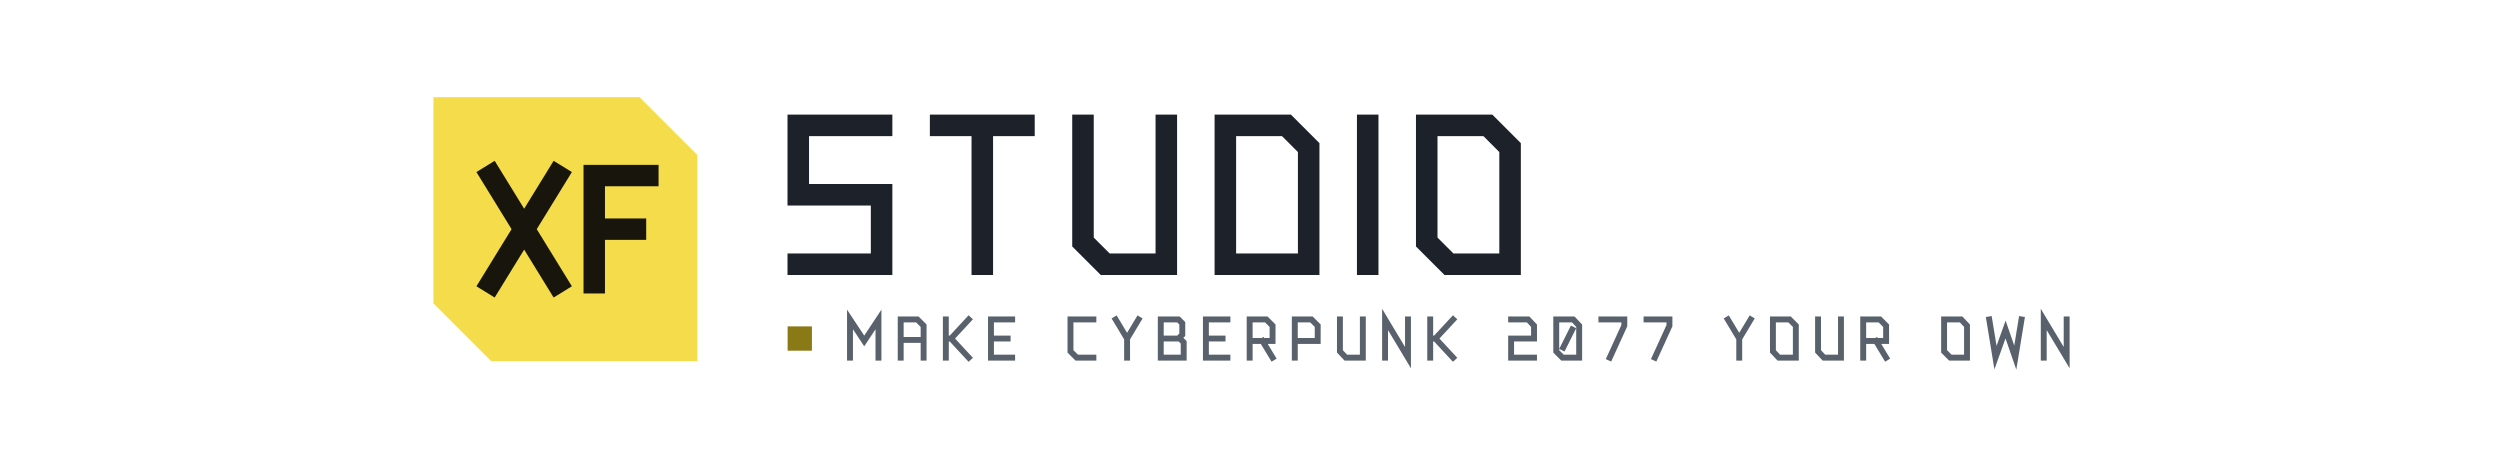
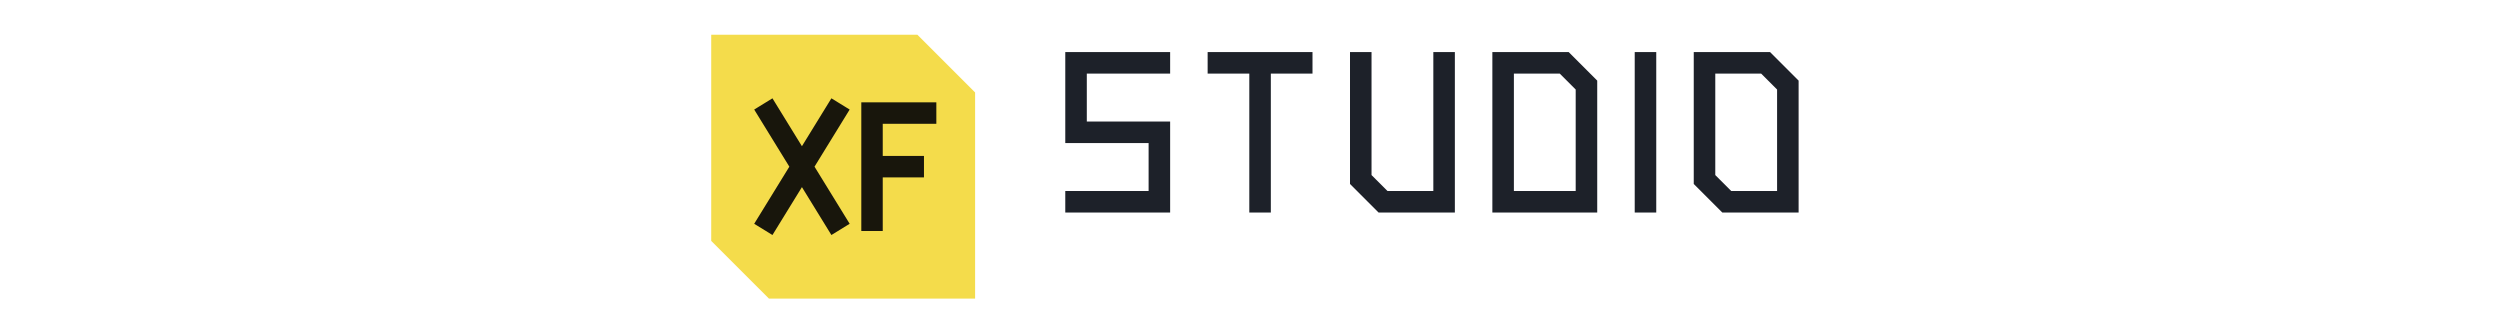
- <svg xmlns="http://www.w3.org/2000/svg" width="720" height="132" viewBox="0 0 720 132" role="img" aria-labelledby="t">
+ <svg xmlns="http://www.w3.org/2000/svg" width="720" height="96" viewBox="-80 18 720 96" role="img" aria-labelledby="t">
  <g transform="translate(124.83 28.00) scale(2.375)">
    <path d="M0 0h25l7 7v25H7l-7-7z" fill="#f4dc4b" />
    <path d="M7 9.5l8 13M15 9.5l-8 13M19.5 22.5v-13h6.5M19.5 16h5" fill="none" stroke="#18160c" stroke-width="2.6" stroke-linecap="square" />
  </g>
  <path d="M253.9 36.1L229.9 36.1L229.9 56.1L253.9 56.1L253.9 76.1L229.9 76.1M270.9 36.1L294.9 36.1M282.9 36.1L282.9 76.1M311.9 36.1L311.9 69.7L318.3 76.1L335.9 76.1L335.9 36.1M352.9 36.1L370.5 36.1L376.9 42.5L376.9 76.1L352.9 76.1L352.9 36.1M393.9 36.1L393.9 76.1M410.9 36.1L428.5 36.1L434.9 42.5L434.9 76.1L417.3 76.1L410.9 69.7L410.9 36.1" fill="none" stroke="#1d2129" stroke-width="6.2" stroke-linecap="square" stroke-miterlimit="10" />
-   <path d="M226.83 94.00h7v7h-7z" fill="#8a7a16" />
-   <path d="M244.8 103L244.8 92L248.9 98.2L253 92L253 103M259.4 103L259.4 92L264.2 92L266 93.8L266 103M259.4 97.9L266 97.9M272.4 92L272.4 103M279 92L273.9 97.5L279 103M272.4 97.5L273.9 97.5M291.5 92L285.4 92L285.4 103L291.5 103M285.4 97.5L290.2 97.5M314.9 92L308.3 92L308.3 101.2L310.1 103L314.9 103M321.3 92L324.6 97.5L327.9 92M324.6 97.5L324.6 103M334.3 97.5L339.4 97.5L340.5 96.4L340.5 93.1L339.4 92L334.3 92L334.3 103L340.9 103L340.9 98.6L339.8 97.5M353.5 92L347.3 92L347.3 103L353.5 103M347.3 97.5L352.1 97.5M359.9 103L359.9 92L364.7 92L366.5 93.8L366.5 98.2L359.9 98.2M363.6 98.2L366.5 103M372.9 103L372.9 92L377.7 92L379.5 93.8L379.5 98.2L372.9 98.2M385.9 92L385.9 101.2L387.6 103L392.5 103L392.5 92M398.9 103L398.9 92L405.5 103L405.5 92M411.9 92L411.9 103M418.5 92L413.4 97.5L418.5 103M411.9 97.5L413.4 97.5M435.2 92L440.1 92L441.8 93.8L441.8 97.5L435.2 97.5L435.2 103L441.8 103M448.2 92L453.1 92L454.8 93.8L454.8 103L450 103L448.2 101.2L448.2 92M452.8 94.9L450.2 100.1M461.2 92L467.8 92L467.8 93.8L463.6 103M474.2 92L480.8 92L480.8 93.8L476.6 103M497.6 92L500.9 97.5L504.2 92M500.9 97.5L500.9 103M510.6 92L515.4 92L517.2 93.8L517.2 103L512.3 103L510.6 101.2L510.6 92M523.6 92L523.6 101.2L525.3 103L530.2 103L530.2 92M536.6 103L536.6 92L541.4 92L543.2 93.8L543.2 98.2L536.6 98.2M540.3 98.2L543.2 103M559.9 92L564.8 92L566.5 93.8L566.5 103L561.7 103L559.9 101.2L559.9 92M572.9 92L574.7 103L577.6 94.9L580.4 103L582.2 92M588.6 103L588.6 92L595.2 103L595.2 92" fill="none" stroke="#59616d" stroke-width="1.7" stroke-linecap="square" stroke-miterlimit="10" />
</svg>
